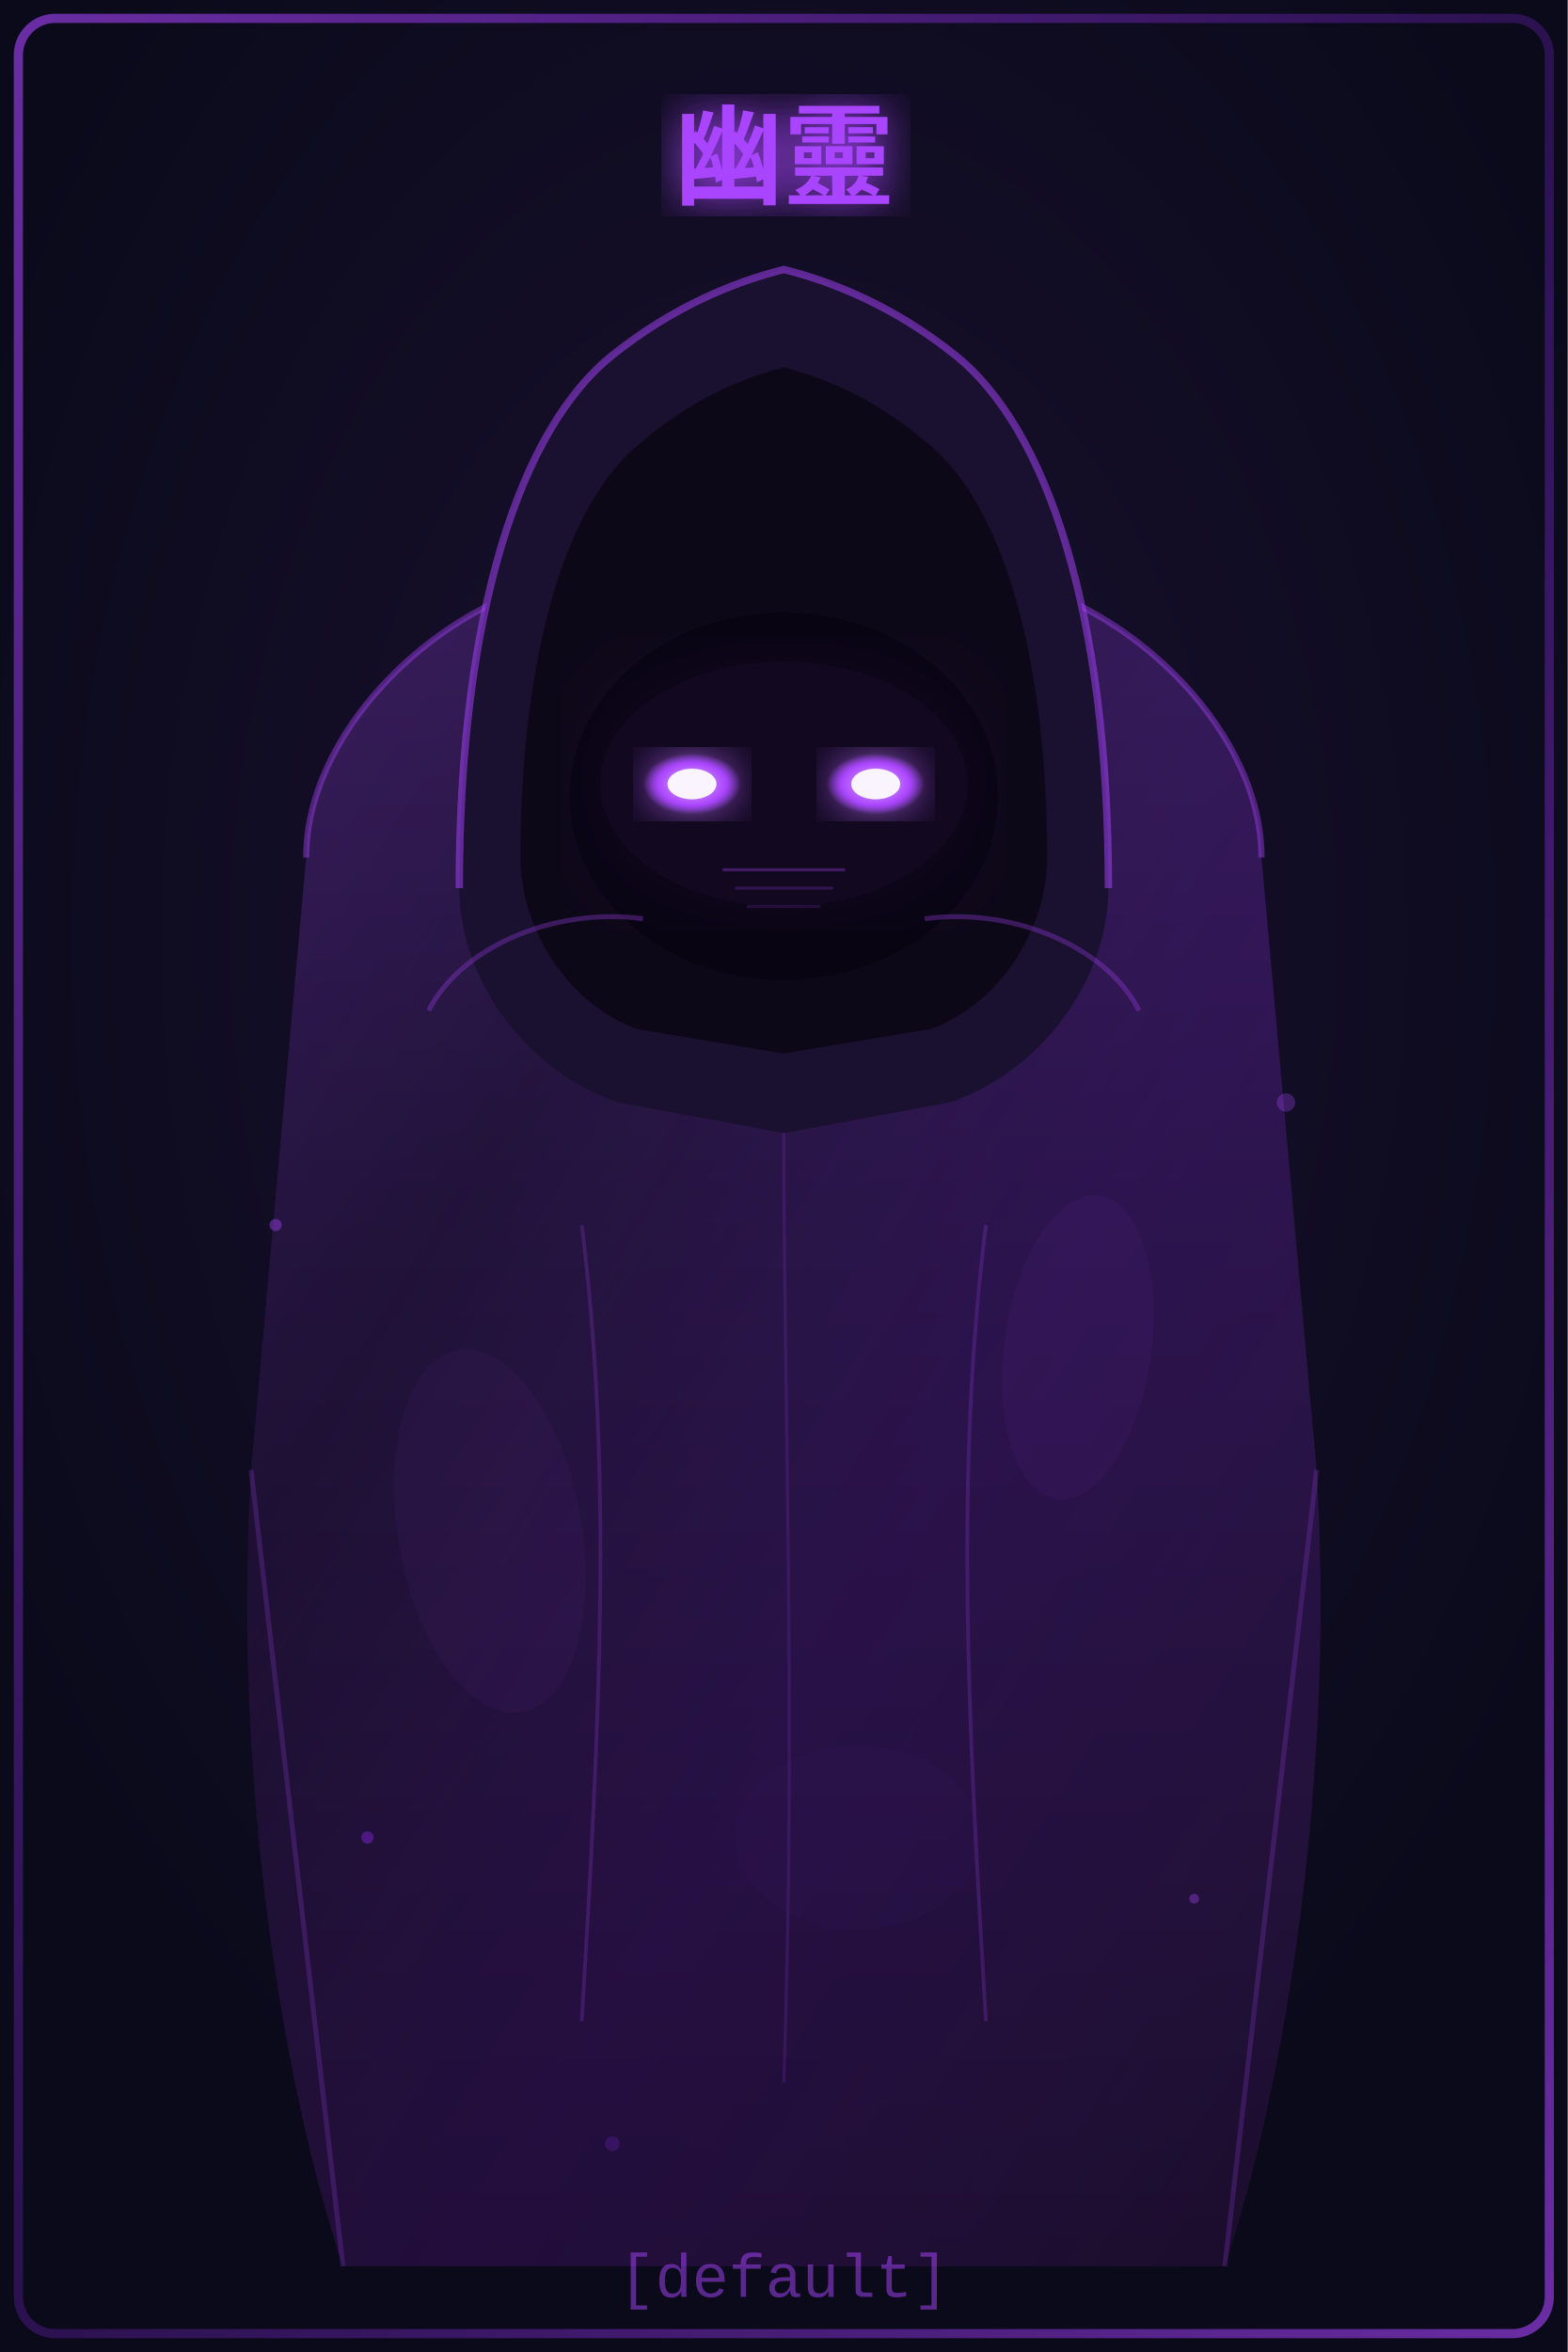
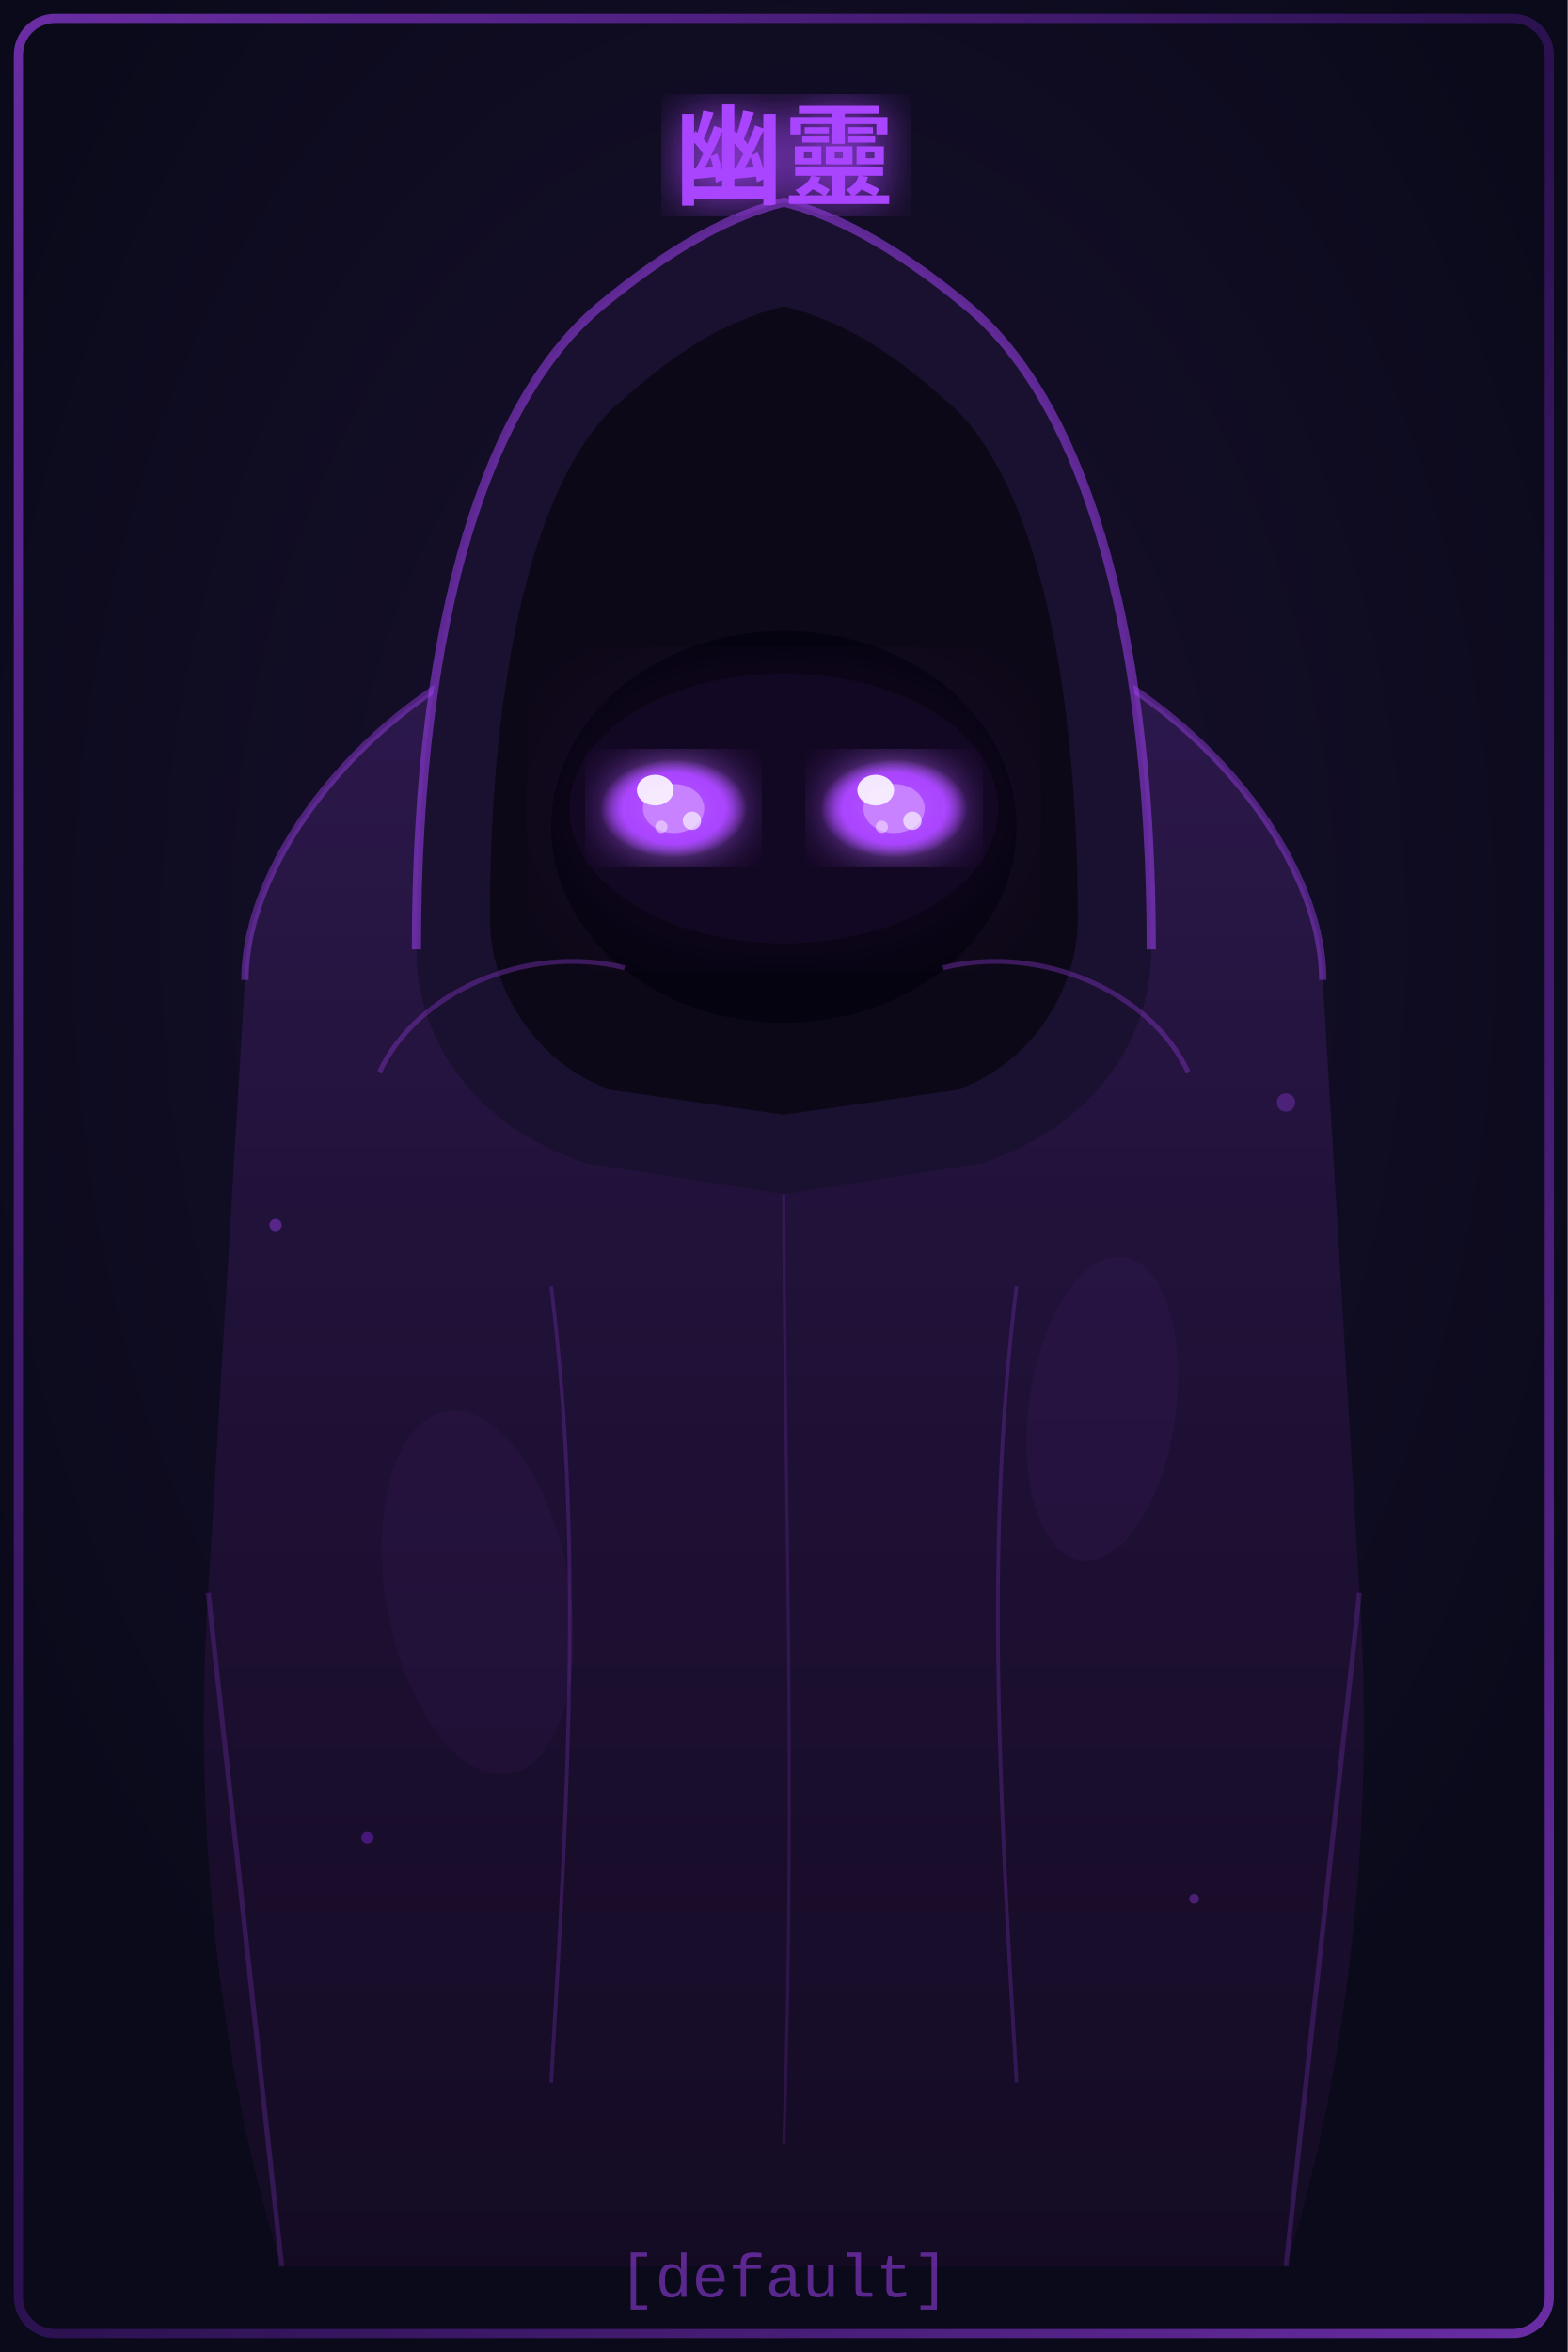
<svg xmlns="http://www.w3.org/2000/svg" width="256" height="384" viewBox="0 0 256 384">
  <defs>
    <radialGradient id="gd-bg" cx="50%" cy="40%" r="60%">
      <stop offset="0%" stop-color="#1a1030" />
      <stop offset="100%" stop-color="#0a0a1a" />
    </radialGradient>
-     <linearGradient id="gd-cloak" x1="0" y1="0" x2="0" y2="1">
-       <stop offset="0%" stop-color="#2a1848" />
-       <stop offset="40%" stop-color="#1a1030" />
-       <stop offset="100%" stop-color="#0d0818" />
-     </linearGradient>
-     <linearGradient id="gd-cloak-sheen" x1="0" y1="0" x2="1" y2="1">
-       <stop offset="0%" stop-color="#aa44ff" stop-opacity="0.15" />
-       <stop offset="30%" stop-color="#aa44ff" stop-opacity="0.05" />
-       <stop offset="60%" stop-color="#7722cc" stop-opacity="0.2" />
-       <stop offset="100%" stop-color="#aa44ff" stop-opacity="0.08" />
-     </linearGradient>
    <radialGradient id="gd-eye-glow" cx="50%" cy="50%" r="50%">
      <stop offset="0%" stop-color="#ffffff" />
      <stop offset="30%" stop-color="#cc88ff" />
      <stop offset="70%" stop-color="#aa44ff" />
      <stop offset="100%" stop-color="#aa44ff" stop-opacity="0" />
    </radialGradient>
-     <filter id="glow-purple">
+     <filter id="gd-glow">
      <feGaussianBlur stdDeviation="4" result="blur" />
      <feMerge>
        <feMergeNode in="blur" />
        <feMergeNode in="SourceGraphic" />
      </feMerge>
    </filter>
-     <filter id="glow-soft">
+     <filter id="gd-glow-soft">
      <feGaussianBlur stdDeviation="8" result="blur" />
      <feMerge>
        <feMergeNode in="blur" />
        <feMergeNode in="SourceGraphic" />
      </feMerge>
    </filter>
    <linearGradient id="gd-border" x1="0" y1="0" x2="1" y2="1">
      <stop offset="0%" stop-color="#aa44ff" stop-opacity="0.6" />
      <stop offset="50%" stop-color="#7722cc" stop-opacity="0.3" />
      <stop offset="100%" stop-color="#aa44ff" stop-opacity="0.6" />
    </linearGradient>
+     <linearGradient id="gd-cloak" x1="0" y1="0" x2="0" y2="1">
+       <stop offset="0%" stop-color="#2a1848" />
+       <stop offset="40%" stop-color="#1a1030" />
+       <stop offset="100%" stop-color="#0d0818" />
+     </linearGradient>
  </defs>
  <rect width="256" height="384" fill="url(#gd-bg)" />
  <rect x="3" y="3" width="250" height="378" rx="6" fill="none" stroke="url(#gd-border)" stroke-width="1.5" />
-   <text x="128" y="32" font-family="'Courier New', monospace" font-size="18" font-weight="bold" fill="#aa44ff" text-anchor="middle" filter="url(#glow-purple)">幽靈</text>
-   <path d="M50,140 C50,120 70,100 90,95 L100,90 C110,85 120,82 128,80 C136,82 146,85 156,90 L166,95 C186,100 206,120 206,140 L215,240 C218,290 210,340 200,370 L56,370 C46,340 38,290 41,240 Z" fill="url(#gd-cloak)" />
-   <path d="M50,140 C50,120 70,100 90,95 L100,90 C110,85 120,82 128,80 C136,82 146,85 156,90 L166,95 C186,100 206,120 206,140 L215,240 C218,290 210,340 200,370 L56,370 C46,340 38,290 41,240 Z" fill="url(#gd-cloak-sheen)" />
-   <path d="M50,140 C50,120 70,100 90,95 L100,90" fill="none" stroke="#aa44ff" stroke-width="1" opacity="0.4" />
-   <path d="M41,240 L56,370" fill="none" stroke="#aa44ff" stroke-width="0.8" opacity="0.2" />
-   <path d="M206,140 C206,120 186,100 166,95 L156,90" fill="none" stroke="#aa44ff" stroke-width="1" opacity="0.4" />
-   <path d="M215,240 L200,370" fill="none" stroke="#aa44ff" stroke-width="0.8" opacity="0.2" />
-   <path d="M75,145 C75,100 85,70 100,58 C110,50 120,46 128,44 C136,46 146,50 156,58 C171,70 181,100 181,145 C181,160 170,175 155,180 L128,185 L101,180 C86,175 75,160 75,145 Z" fill="#1a1030" />
-   <path d="M75,145 C75,100 85,70 100,58 C110,50 120,46 128,44 C136,46 146,50 156,58 C171,70 181,100 181,145" fill="none" stroke="#aa44ff" stroke-width="1.2" opacity="0.5" />
-   <path d="M85,140 C85,108 92,82 105,72 C112,66 120,62 128,60 C136,62 144,66 151,72 C164,82 171,108 171,140 C171,152 163,164 152,168 L128,172 L104,168 C93,164 85,152 85,140 Z" fill="#0d0818" />
-   <ellipse cx="128" cy="130" rx="35" ry="30" fill="#080412" />
-   <ellipse cx="113" cy="128" rx="8" ry="5" fill="url(#gd-eye-glow)" filter="url(#glow-purple)" />
-   <ellipse cx="113" cy="128" rx="4" ry="2.5" fill="#ffffff" />
-   <ellipse cx="143" cy="128" rx="8" ry="5" fill="url(#gd-eye-glow)" filter="url(#glow-purple)" />
-   <ellipse cx="143" cy="128" rx="4" ry="2.5" fill="#ffffff" />
-   <ellipse cx="128" cy="128" rx="30" ry="20" fill="#aa44ff" opacity="0.06" filter="url(#glow-soft)" />
-   <path d="M95,200 C100,240 98,280 95,330" fill="none" stroke="#aa44ff" stroke-width="0.6" opacity="0.2" />
-   <path d="M128,185 C128,230 130,280 128,340" fill="none" stroke="#aa44ff" stroke-width="0.5" opacity="0.15" />
-   <path d="M161,200 C156,240 158,280 161,330" fill="none" stroke="#aa44ff" stroke-width="0.6" opacity="0.2" />
-   <ellipse cx="80" cy="250" rx="15" ry="30" fill="#aa44ff" opacity="0.04" transform="rotate(-10,80,250)" />
-   <ellipse cx="176" cy="220" rx="12" ry="25" fill="#aa44ff" opacity="0.05" transform="rotate(8,176,220)" />
-   <ellipse cx="140" cy="300" rx="20" ry="15" fill="#7722cc" opacity="0.03" />
-   <path d="M70,165 C75,155 90,148 105,150" fill="none" stroke="#aa44ff" stroke-width="0.8" opacity="0.3" />
-   <path d="M186,165 C181,155 166,148 151,150" fill="none" stroke="#aa44ff" stroke-width="0.8" opacity="0.3" />
-   <line x1="118" y1="142" x2="138" y2="142" stroke="#aa44ff" stroke-width="0.5" opacity="0.3" />
-   <line x1="120" y1="145" x2="136" y2="145" stroke="#aa44ff" stroke-width="0.5" opacity="0.2" />
-   <line x1="122" y1="148" x2="134" y2="148" stroke="#aa44ff" stroke-width="0.5" opacity="0.15" />
+   <text x="128" y="32" font-family="'Courier New', monospace" font-size="18" font-weight="bold" fill="#aa44ff" text-anchor="middle" filter="url(#gd-glow)">幽靈</text>
+   <path d="M40,160 C40,140 60,115 85,105 L100,98 C112,92 120,88 128,86 C136,88 144,92 156,98 L171,105 C196,115 216,140 216,160 L222,260 C225,305 218,345 210,370 L46,370 C38,345 31,305 34,260 Z" fill="url(#gd-cloak)" />
+   <path d="M40,160 C40,140 60,115 85,105 L100,98 C112,92 120,88 128,86 C136,88 144,92 156,98 L171,105 C196,115 216,140 216,160 L222,260 C225,305 218,345 210,370 L46,370 C38,345 31,305 34,260 Z" fill="#aa44ff" opacity="0.05" />
+   <path d="M40,160 C40,140 60,115 85,105 L100,98" fill="none" stroke="#aa44ff" stroke-width="1.2" opacity="0.4" />
+   <path d="M216,160 C216,140 196,115 171,105 L156,98" fill="none" stroke="#aa44ff" stroke-width="1.2" opacity="0.4" />
+   <path d="M34,260 L46,370" fill="none" stroke="#aa44ff" stroke-width="0.8" opacity="0.2" />
+   <path d="M222,260 L210,370" fill="none" stroke="#aa44ff" stroke-width="0.8" opacity="0.2" />
+   <path d="M68,155 C68,100 80,65 98,50 C110,40 120,35 128,33 C136,35 146,40 158,50 C176,65 188,100 188,155 C188,172 176,185 160,190 L128,195 L96,190 C80,185 68,172 68,155 Z" fill="#1a1030" />
+   <path d="M68,155 C68,100 80,65 98,50 C110,40 120,35 128,33 C136,35 146,40 158,50 C176,65 188,100 188,155" fill="none" stroke="#aa44ff" stroke-width="1.5" opacity="0.5" />
+   <path d="M80,150 C80,108 88,76 102,65 C112,56 120,52 128,50 C136,52 144,56 154,65 C168,76 176,108 176,150 C176,162 168,174 156,178 L128,182 L100,178 C88,174 80,162 80,150 Z" fill="#0d0818" />
+   <ellipse cx="128" cy="135" rx="38" ry="32" fill="#060310" />
+   <ellipse cx="110" cy="132" rx="12" ry="8" fill="url(#gd-eye-glow)" filter="url(#gd-glow)" />
+   <ellipse cx="110" cy="132" rx="8" ry="6" fill="#aa44ff" opacity="0.8" />
+   <ellipse cx="110" cy="132" rx="5" ry="4" fill="#cc88ff" />
+   <ellipse cx="107" cy="129" rx="3" ry="2.5" fill="#ffffff" opacity="0.95" />
+   <circle cx="113" cy="134" r="1.5" fill="#ffffff" opacity="0.7" />
+   <circle cx="108" cy="135" r="1" fill="#ffffff" opacity="0.5" />
+   <ellipse cx="146" cy="132" rx="12" ry="8" fill="url(#gd-eye-glow)" filter="url(#gd-glow)" />
+   <ellipse cx="146" cy="132" rx="8" ry="6" fill="#aa44ff" opacity="0.8" />
+   <ellipse cx="146" cy="132" rx="5" ry="4" fill="#cc88ff" />
+   <ellipse cx="143" cy="129" rx="3" ry="2.5" fill="#ffffff" opacity="0.95" />
+   <circle cx="149" cy="134" r="1.5" fill="#ffffff" opacity="0.7" />
+   <circle cx="144" cy="135" r="1" fill="#ffffff" opacity="0.5" />
+   <ellipse cx="128" cy="132" rx="35" ry="22" fill="#aa44ff" opacity="0.08" filter="url(#gd-glow-soft)" />
+   <path d="M90,210 C95,250 93,290 90,340" fill="none" stroke="#aa44ff" stroke-width="0.6" opacity="0.2" />
+   <path d="M128,195 C128,240 130,290 128,350" fill="none" stroke="#aa44ff" stroke-width="0.5" opacity="0.15" />
+   <path d="M166,210 C161,250 163,290 166,340" fill="none" stroke="#aa44ff" stroke-width="0.6" opacity="0.2" />
+   <path d="M62,175 C68,162 86,154 102,158" fill="none" stroke="#aa44ff" stroke-width="0.8" opacity="0.3" />
+   <path d="M194,175 C188,162 170,154 154,158" fill="none" stroke="#aa44ff" stroke-width="0.8" opacity="0.3" />
+   <ellipse cx="78" cy="260" rx="15" ry="30" fill="#aa44ff" opacity="0.04" transform="rotate(-10,78,260)" />
+   <ellipse cx="180" cy="230" rx="12" ry="25" fill="#aa44ff" opacity="0.05" transform="rotate(8,180,230)" />
  <circle cx="45" cy="200" r="1" fill="#aa44ff" opacity="0.4" />
  <circle cx="210" cy="180" r="1.5" fill="#aa44ff" opacity="0.3" />
  <circle cx="60" cy="300" r="1" fill="#7722cc" opacity="0.5" />
  <circle cx="195" cy="310" r="0.8" fill="#aa44ff" opacity="0.35" />
-   <circle cx="100" cy="350" r="1.2" fill="#7722cc" opacity="0.25" />
  <text x="128" y="375" font-family="'Courier New', monospace" font-size="10" fill="#aa44ff" text-anchor="middle" opacity="0.5">[default]</text>
</svg>
